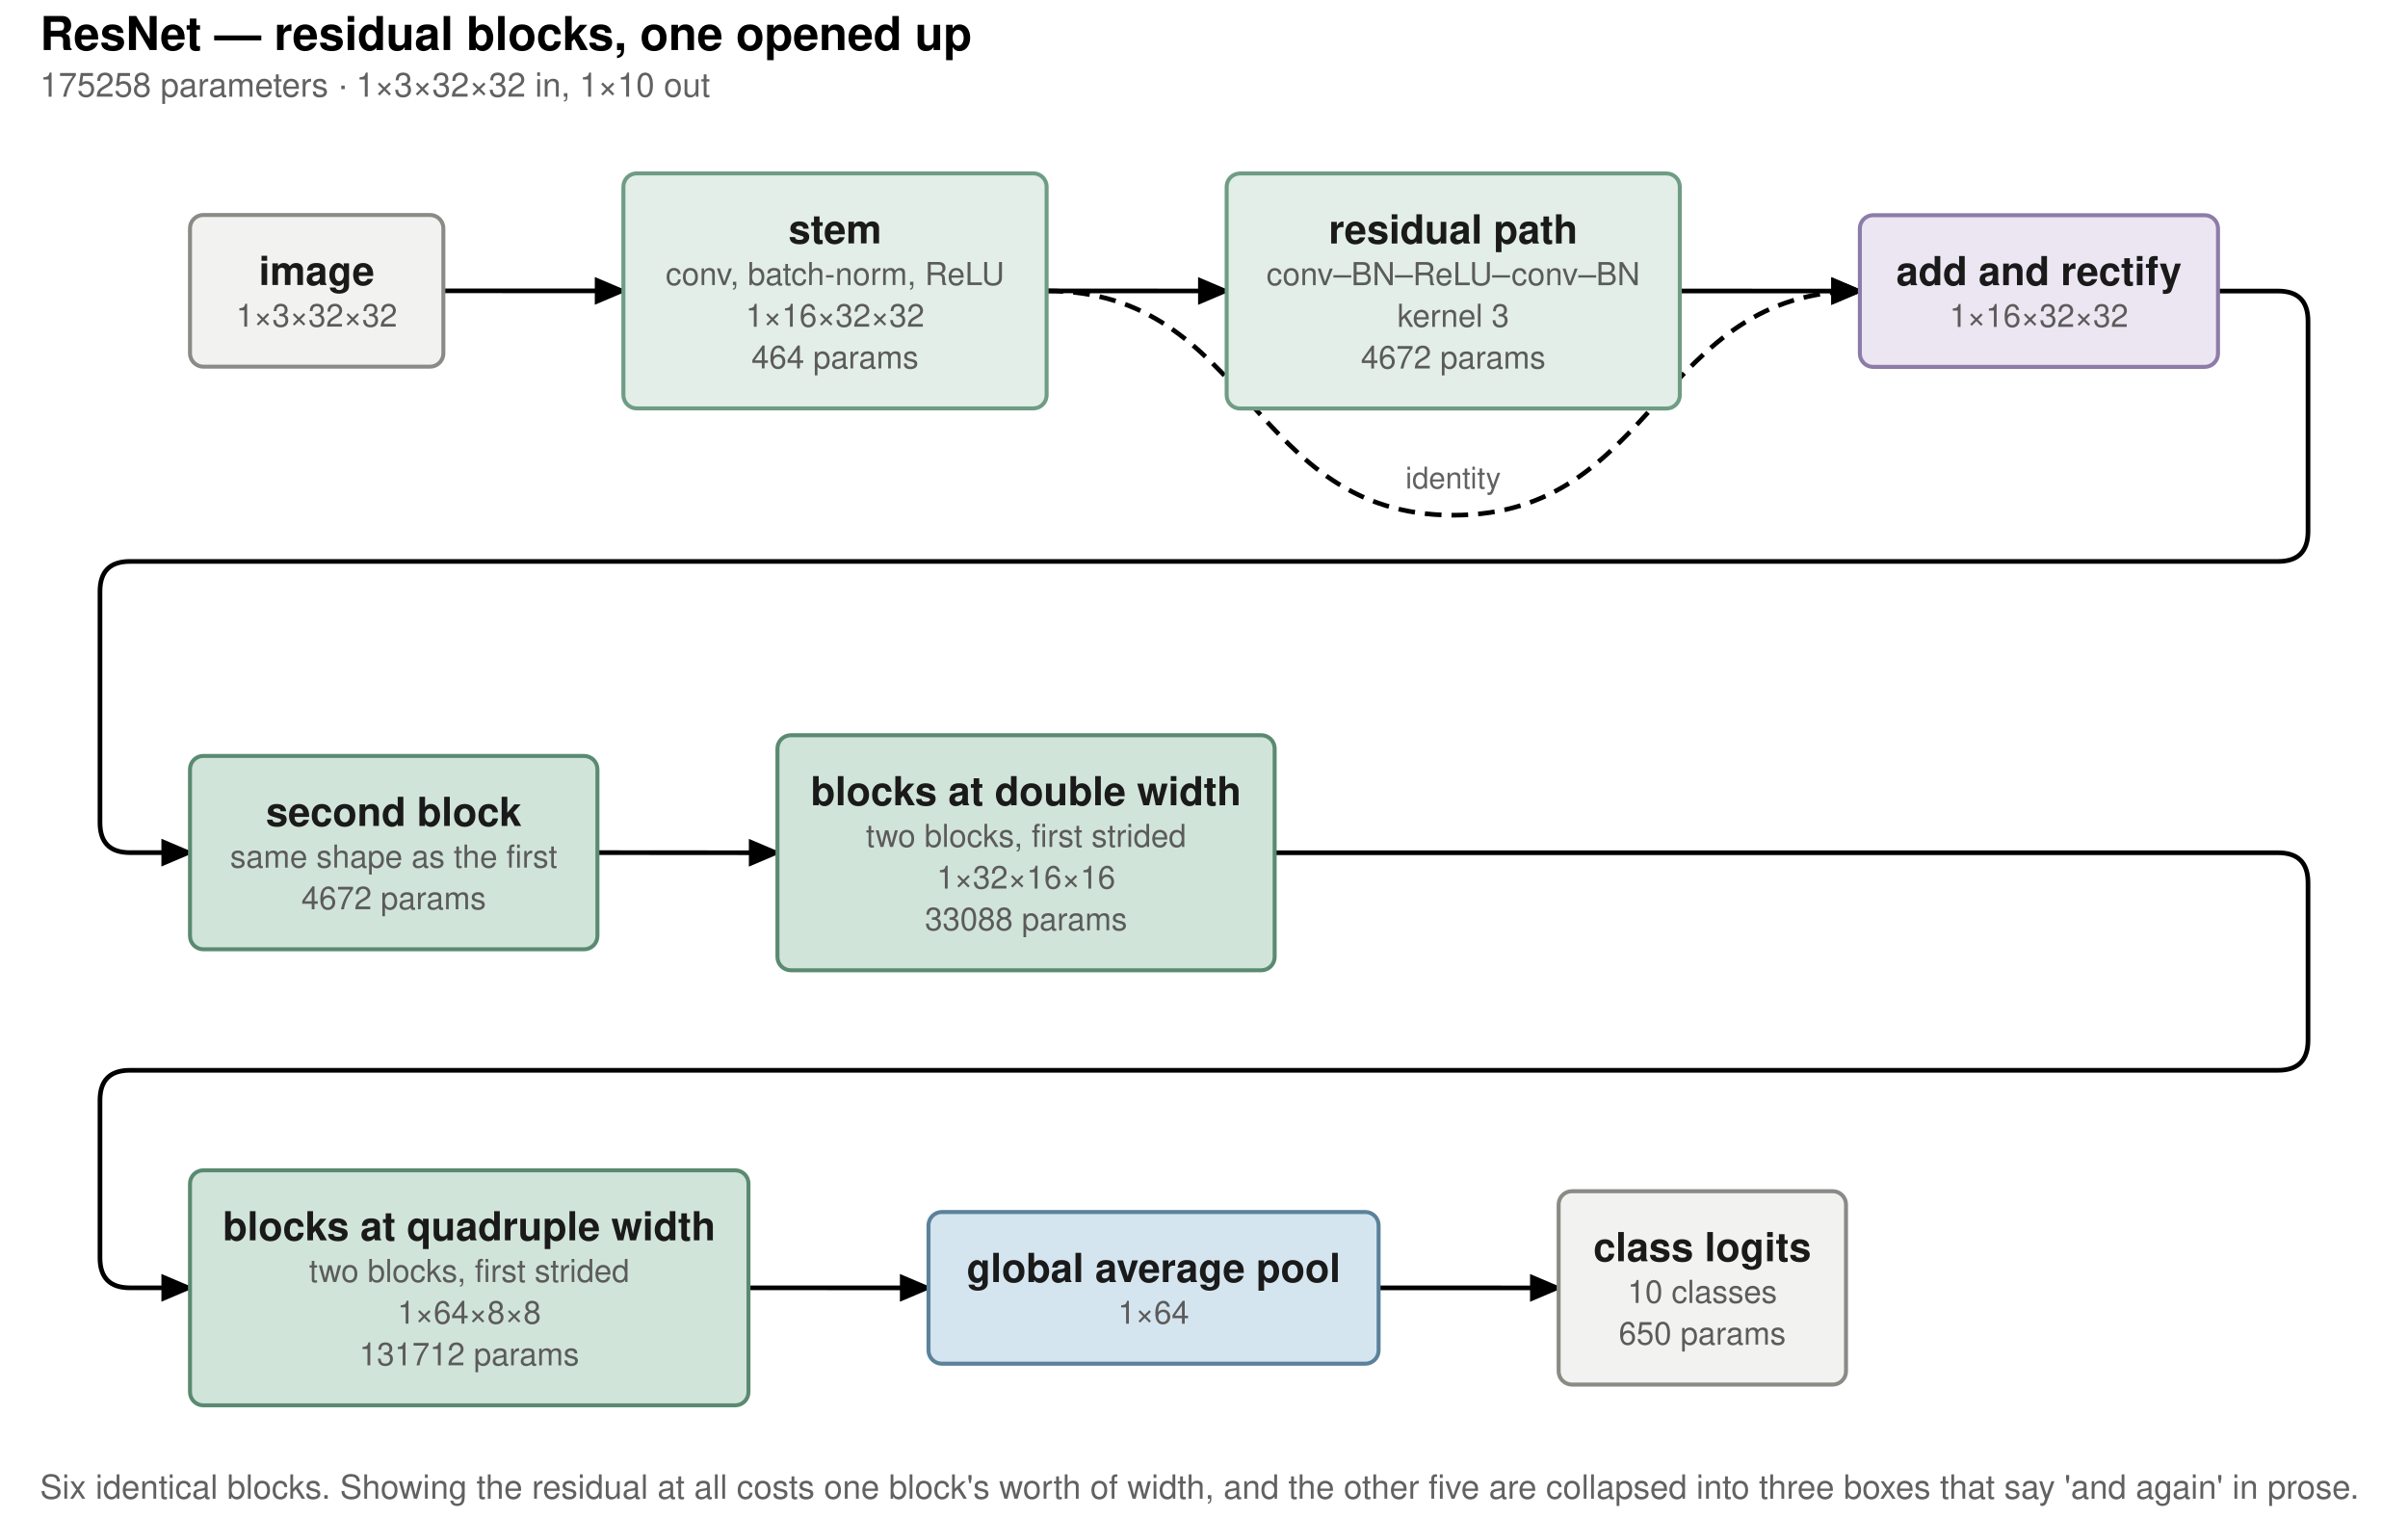
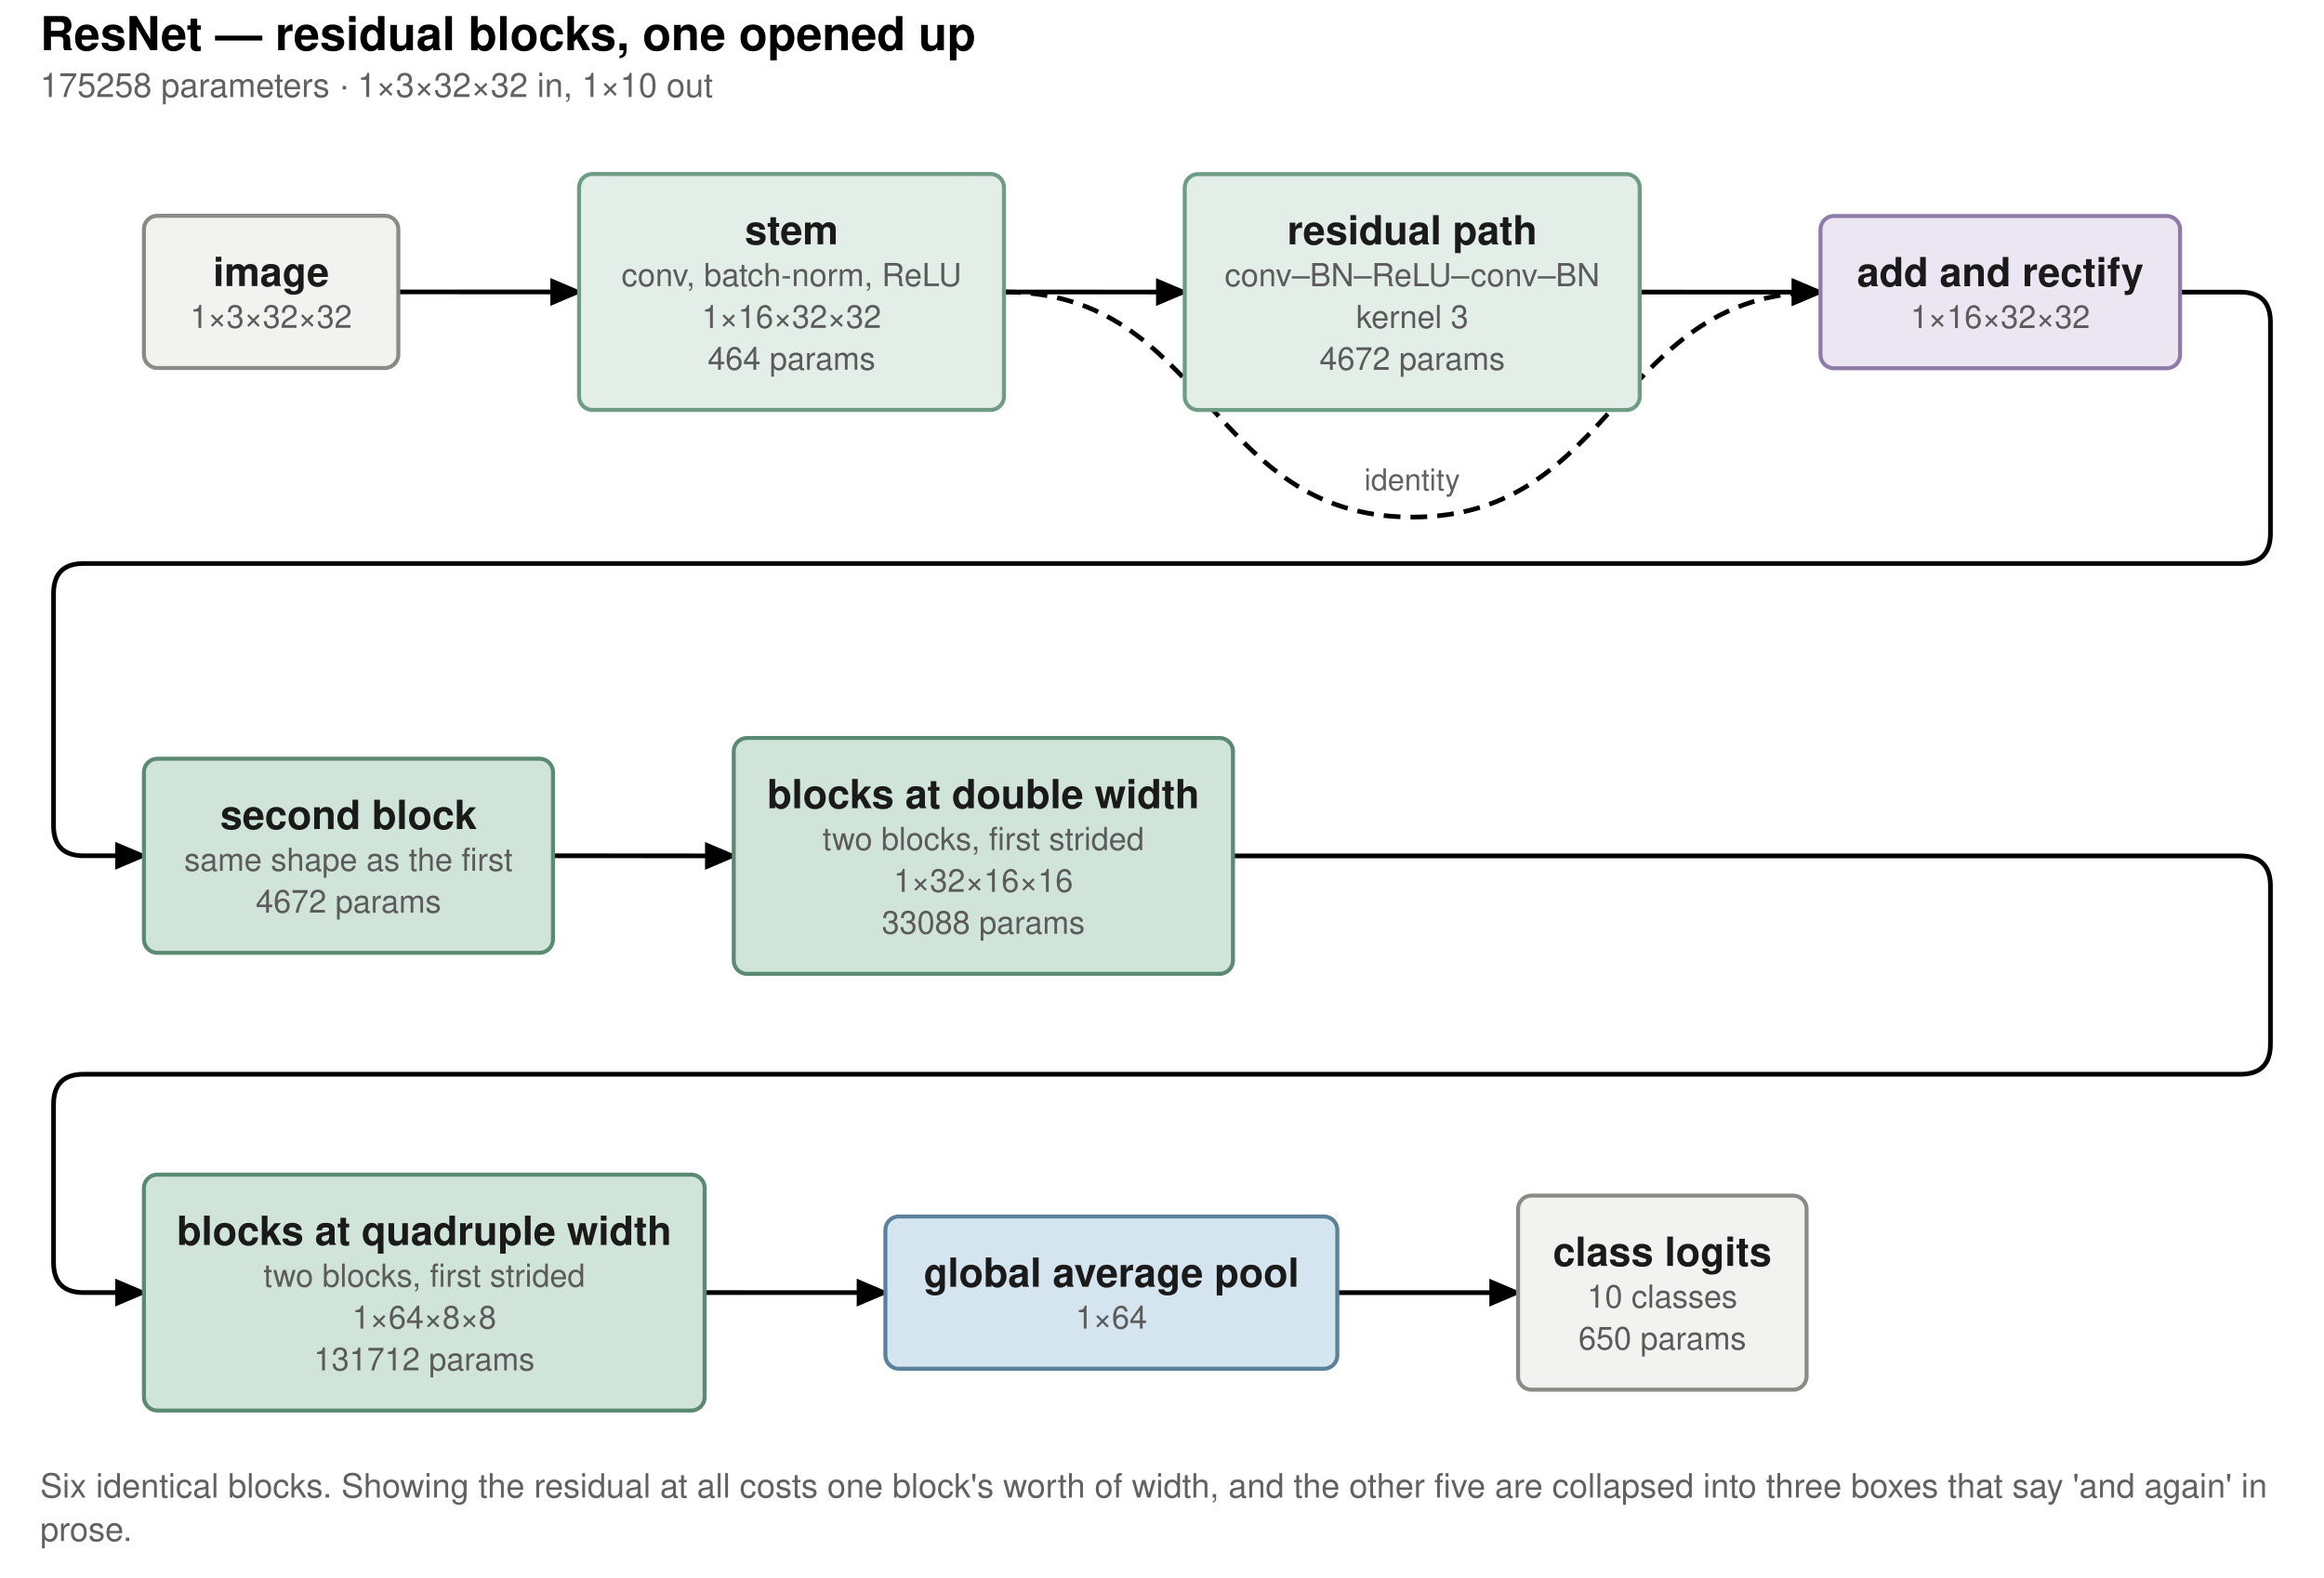
- <svg xmlns="http://www.w3.org/2000/svg" class="draughtsman" role="img" aria-label="ResNet — residual blocks, one opened up" viewBox="0 0 722.29 455.53" width="722.29" height="455.53">
+ <svg xmlns="http://www.w3.org/2000/svg" class="draughtsman" role="img" aria-label="ResNet — residual blocks, one opened up" viewBox="0 0 694.31 471.53" width="694.31" height="471.53">
  <defs>
    <marker id="ds-arrow" viewBox="0 0 8 8" refX="7" refY="4" markerWidth="7" markerHeight="7" orient="auto-start-reverse">
      <path d="M0 0.6 L8 4 L0 7.4 Z" style="fill:currentColor" />
    </marker>
  </defs>
  <text class="ds-title" x="12" y="15" style="font-family:Helvetica Neue, Helvetica, Arial, sans-serif;font-size:14px;font-weight:600;fill:currentColor">ResNet — residual blocks, one opened up</text>
  <text class="ds-subtitle" x="12" y="29" style="font-family:Helvetica Neue, Helvetica, Arial, sans-serif;font-size:10px;fill:currentColor;opacity:0.62">175258 parameters · 1×3×32×32 in, 1×10 out</text>
-   <g class="ds-body" transform="translate(13.99 36)">
+   <g class="ds-body" transform="translate(0 36)">
    <path class="ds-edge ds-edge-solid" data-from="image" data-to="stem" d="M119 51.23 C146 51.23 146 51.25 173 51.25" style="fill:none;stroke:currentColor;stroke-width:1.4" marker-end="url(#ds-arrow)" />
    <path class="ds-edge ds-edge-dashed" data-from="stem" data-to="b1join" d="M299.95 51.25 C360.93 51.25 360.93 118.53 421.92 118.53 C482.9 118.53 482.9 51.3 543.88 51.3" style="fill:none;stroke:currentColor;stroke-width:1.4;stroke-dasharray:5 3" marker-end="url(#ds-arrow)" />
    <text class="ds-edge-label" x="421.9" y="110.52" text-anchor="middle" style="font-family:Helvetica Neue, Helvetica, Arial, sans-serif;font-size:9.0px;fill:currentColor;opacity:0.62">identity</text>
    <path class="ds-edge ds-edge-solid" data-from="stem" data-to="b1path" d="M299.95 51.25 C326.95 51.25 326.95 51.28 353.95 51.28" style="fill:none;stroke:currentColor;stroke-width:1.4" marker-end="url(#ds-arrow)" />
    <path class="ds-edge ds-edge-solid" data-from="b1path" data-to="b1join" d="M489.88 51.28 C516.88 51.28 516.88 51.3 543.88 51.3" style="fill:none;stroke:currentColor;stroke-width:1.4" marker-end="url(#ds-arrow)" />
    <path class="ds-edge ds-edge-solid" data-from="b1join" data-to="b2" d="M651.31 51.3 L669.31 51.3 Q678.31 51.3 678.31 60.3 L678.31 123.4 Q678.31 132.4 669.31 132.4 L25 132.4 Q16 132.4 16 141.4 L16 210.74 Q16 219.74 25 219.74 L43 219.74" style="fill:none;stroke:currentColor;stroke-width:1.4" marker-end="url(#ds-arrow)" />
    <path class="ds-edge ds-edge-solid" data-from="b2" data-to="w2" d="M165.21 219.74 C192.21 219.74 192.21 219.78 219.21 219.78" style="fill:none;stroke:currentColor;stroke-width:1.4" marker-end="url(#ds-arrow)" />
    <path class="ds-edge ds-edge-solid" data-from="w2" data-to="w3" d="M368.35 219.78 L669.31 219.78 Q678.31 219.78 678.31 228.78 L678.31 276.03 Q678.31 285.03 669.31 285.03 L25 285.03 Q16 285.03 16 294.03 L16 341.28 Q16 350.28 25 350.28 L43 350.28" style="fill:none;stroke:currentColor;stroke-width:1.4" marker-end="url(#ds-arrow)" />
    <path class="ds-edge ds-edge-solid" data-from="w3" data-to="pool" d="M210.52 350.28 C237.52 350.28 237.52 350.29 264.52 350.29" style="fill:none;stroke:currentColor;stroke-width:1.4" marker-end="url(#ds-arrow)" />
    <path class="ds-edge ds-edge-solid" data-from="pool" data-to="logits" d="M399.53 350.29 C426.53 350.29 426.53 350.3 453.53 350.3" style="fill:none;stroke:currentColor;stroke-width:1.4" marker-end="url(#ds-arrow)" />
    <g class="ds-stage ds-kind-input" data-stage="image">
      <rect x="43" y="28.48" width="76" height="45.5" rx="4" style="fill:#f2f2f0;stroke:#8a8a86;stroke-width:1.2" />
      <text x="81" y="49.48" text-anchor="middle" style="font-family:Helvetica Neue, Helvetica, Arial, sans-serif;font-size:12.0px;font-weight:600;fill:#1a1a1a">image</text>
      <text x="81" y="61.98" text-anchor="middle" style="font-family:Helvetica Neue, Helvetica, Arial, sans-serif;font-size:9.5px;fill:#5b5b5b">1×3×32×32</text>
    </g>
    <g class="ds-stage ds-kind-conv" data-stage="stem">
      <rect x="173" y="16" width="126.95" height="70.5" rx="4" style="fill:#e2eee7;stroke:#6f9c85;stroke-width:1.2" />
      <text x="236.48" y="37" text-anchor="middle" style="font-family:Helvetica Neue, Helvetica, Arial, sans-serif;font-size:12.0px;font-weight:600;fill:#1a1a1a">stem</text>
      <text x="236.48" y="49.5" text-anchor="middle" style="font-family:Helvetica Neue, Helvetica, Arial, sans-serif;font-size:9.5px;fill:#5b5b5b">conv, batch-norm, ReLU</text>
      <text x="236.48" y="62" text-anchor="middle" style="font-family:Helvetica Neue, Helvetica, Arial, sans-serif;font-size:9.5px;fill:#5b5b5b">1×16×32×32</text>
      <text x="236.48" y="74.5" text-anchor="middle" style="font-family:Helvetica Neue, Helvetica, Arial, sans-serif;font-size:9.5px;fill:#5b5b5b">464 params</text>
    </g>
    <g class="ds-stage ds-kind-conv" data-stage="b1path">
      <rect x="353.95" y="16.03" width="135.93" height="70.5" rx="4" style="fill:#e2eee7;stroke:#6f9c85;stroke-width:1.2" />
      <text x="421.92" y="37.03" text-anchor="middle" style="font-family:Helvetica Neue, Helvetica, Arial, sans-serif;font-size:12.0px;font-weight:600;fill:#1a1a1a">residual path</text>
      <text x="421.92" y="49.53" text-anchor="middle" style="font-family:Helvetica Neue, Helvetica, Arial, sans-serif;font-size:9.5px;fill:#5b5b5b">conv–BN–ReLU–conv–BN</text>
      <text x="421.92" y="62.03" text-anchor="middle" style="font-family:Helvetica Neue, Helvetica, Arial, sans-serif;font-size:9.5px;fill:#5b5b5b">kernel 3</text>
      <text x="421.92" y="74.53" text-anchor="middle" style="font-family:Helvetica Neue, Helvetica, Arial, sans-serif;font-size:9.5px;fill:#5b5b5b">4672 params</text>
    </g>
    <g class="ds-stage ds-kind-concat" data-stage="b1join">
      <rect x="543.88" y="28.55" width="107.43" height="45.5" rx="4" style="fill:#ece6f2;stroke:#8d7ba8;stroke-width:1.2" />
      <text x="597.6" y="49.55" text-anchor="middle" style="font-family:Helvetica Neue, Helvetica, Arial, sans-serif;font-size:12.0px;font-weight:600;fill:#1a1a1a">add and rectify</text>
      <text x="597.6" y="62.05" text-anchor="middle" style="font-family:Helvetica Neue, Helvetica, Arial, sans-serif;font-size:9.5px;fill:#5b5b5b">1×16×32×32</text>
    </g>
    <g class="ds-stage ds-kind-stack" data-stage="b2">
      <rect x="43" y="190.74" width="122.21" height="58" rx="4" style="fill:#d1e4d9;stroke:#5a8a71;stroke-width:1.2" />
      <text x="104.11" y="211.74" text-anchor="middle" style="font-family:Helvetica Neue, Helvetica, Arial, sans-serif;font-size:12.0px;font-weight:600;fill:#1a1a1a">second block</text>
      <text x="104.11" y="224.24" text-anchor="middle" style="font-family:Helvetica Neue, Helvetica, Arial, sans-serif;font-size:9.5px;fill:#5b5b5b">same shape as the first</text>
      <text x="104.11" y="236.74" text-anchor="middle" style="font-family:Helvetica Neue, Helvetica, Arial, sans-serif;font-size:9.5px;fill:#5b5b5b">4672 params</text>
    </g>
    <g class="ds-stage ds-kind-stack" data-stage="w2">
      <rect x="219.21" y="184.53" width="149.14" height="70.5" rx="4" style="fill:#d1e4d9;stroke:#5a8a71;stroke-width:1.2" />
      <text x="293.78" y="205.53" text-anchor="middle" style="font-family:Helvetica Neue, Helvetica, Arial, sans-serif;font-size:12.0px;font-weight:600;fill:#1a1a1a">blocks at double width</text>
      <text x="293.78" y="218.03" text-anchor="middle" style="font-family:Helvetica Neue, Helvetica, Arial, sans-serif;font-size:9.5px;fill:#5b5b5b">two blocks, first strided</text>
      <text x="293.78" y="230.53" text-anchor="middle" style="font-family:Helvetica Neue, Helvetica, Arial, sans-serif;font-size:9.5px;fill:#5b5b5b">1×32×16×16</text>
      <text x="293.78" y="243.03" text-anchor="middle" style="font-family:Helvetica Neue, Helvetica, Arial, sans-serif;font-size:9.5px;fill:#5b5b5b">33088 params</text>
    </g>
    <g class="ds-stage ds-kind-stack" data-stage="w3">
      <rect x="43" y="315.03" width="167.52" height="70.5" rx="4" style="fill:#d1e4d9;stroke:#5a8a71;stroke-width:1.2" />
      <text x="126.76" y="336.03" text-anchor="middle" style="font-family:Helvetica Neue, Helvetica, Arial, sans-serif;font-size:12.0px;font-weight:600;fill:#1a1a1a">blocks at quadruple width</text>
      <text x="126.76" y="348.53" text-anchor="middle" style="font-family:Helvetica Neue, Helvetica, Arial, sans-serif;font-size:9.5px;fill:#5b5b5b">two blocks, first strided</text>
      <text x="126.76" y="361.03" text-anchor="middle" style="font-family:Helvetica Neue, Helvetica, Arial, sans-serif;font-size:9.5px;fill:#5b5b5b">1×64×8×8</text>
      <text x="126.76" y="373.53" text-anchor="middle" style="font-family:Helvetica Neue, Helvetica, Arial, sans-serif;font-size:9.5px;fill:#5b5b5b">131712 params</text>
    </g>
    <g class="ds-stage ds-kind-reduce" data-stage="pool">
      <rect x="264.52" y="327.54" width="135.01" height="45.5" rx="4" style="fill:#d5e5ef;stroke:#5b829a;stroke-width:1.2" />
      <text x="332.02" y="348.54" text-anchor="middle" style="font-family:Helvetica Neue, Helvetica, Arial, sans-serif;font-size:12.0px;font-weight:600;fill:#1a1a1a">global average pool</text>
      <text x="332.02" y="361.04" text-anchor="middle" style="font-family:Helvetica Neue, Helvetica, Arial, sans-serif;font-size:9.5px;fill:#5b5b5b">1×64</text>
    </g>
    <g class="ds-stage ds-kind-output" data-stage="logits">
      <rect x="453.53" y="321.3" width="86.2" height="58" rx="4" style="fill:#f2f2f0;stroke:#8a8a86;stroke-width:1.2" />
      <text x="496.63" y="342.3" text-anchor="middle" style="font-family:Helvetica Neue, Helvetica, Arial, sans-serif;font-size:12.0px;font-weight:600;fill:#1a1a1a">class logits</text>
      <text x="496.63" y="354.8" text-anchor="middle" style="font-family:Helvetica Neue, Helvetica, Arial, sans-serif;font-size:9.5px;fill:#5b5b5b">10 classes</text>
      <text x="496.63" y="367.3" text-anchor="middle" style="font-family:Helvetica Neue, Helvetica, Arial, sans-serif;font-size:9.5px;fill:#5b5b5b">650 params</text>
    </g>
  </g>
-   <text class="ds-caption" x="12" y="449.53" style="font-family:Helvetica Neue, Helvetica, Arial, sans-serif;font-size:10.0px;fill:currentColor;opacity:0.62">Six identical blocks. Showing the residual at all costs one block's worth of width, and the other five are collapsed into three boxes that say 'and again' in prose.</text>
+   <text class="ds-caption" x="12" y="447.53" style="font-family:Helvetica Neue, Helvetica, Arial, sans-serif;font-size:10.0px;fill:currentColor;opacity:0.62">Six identical blocks. Showing the residual at all costs one block's worth of width, and the other five are collapsed into three boxes that say 'and again' in</text>
+   <text class="ds-caption" x="12" y="460.53" style="font-family:Helvetica Neue, Helvetica, Arial, sans-serif;font-size:10.0px;fill:currentColor;opacity:0.62">prose.</text>
</svg>
